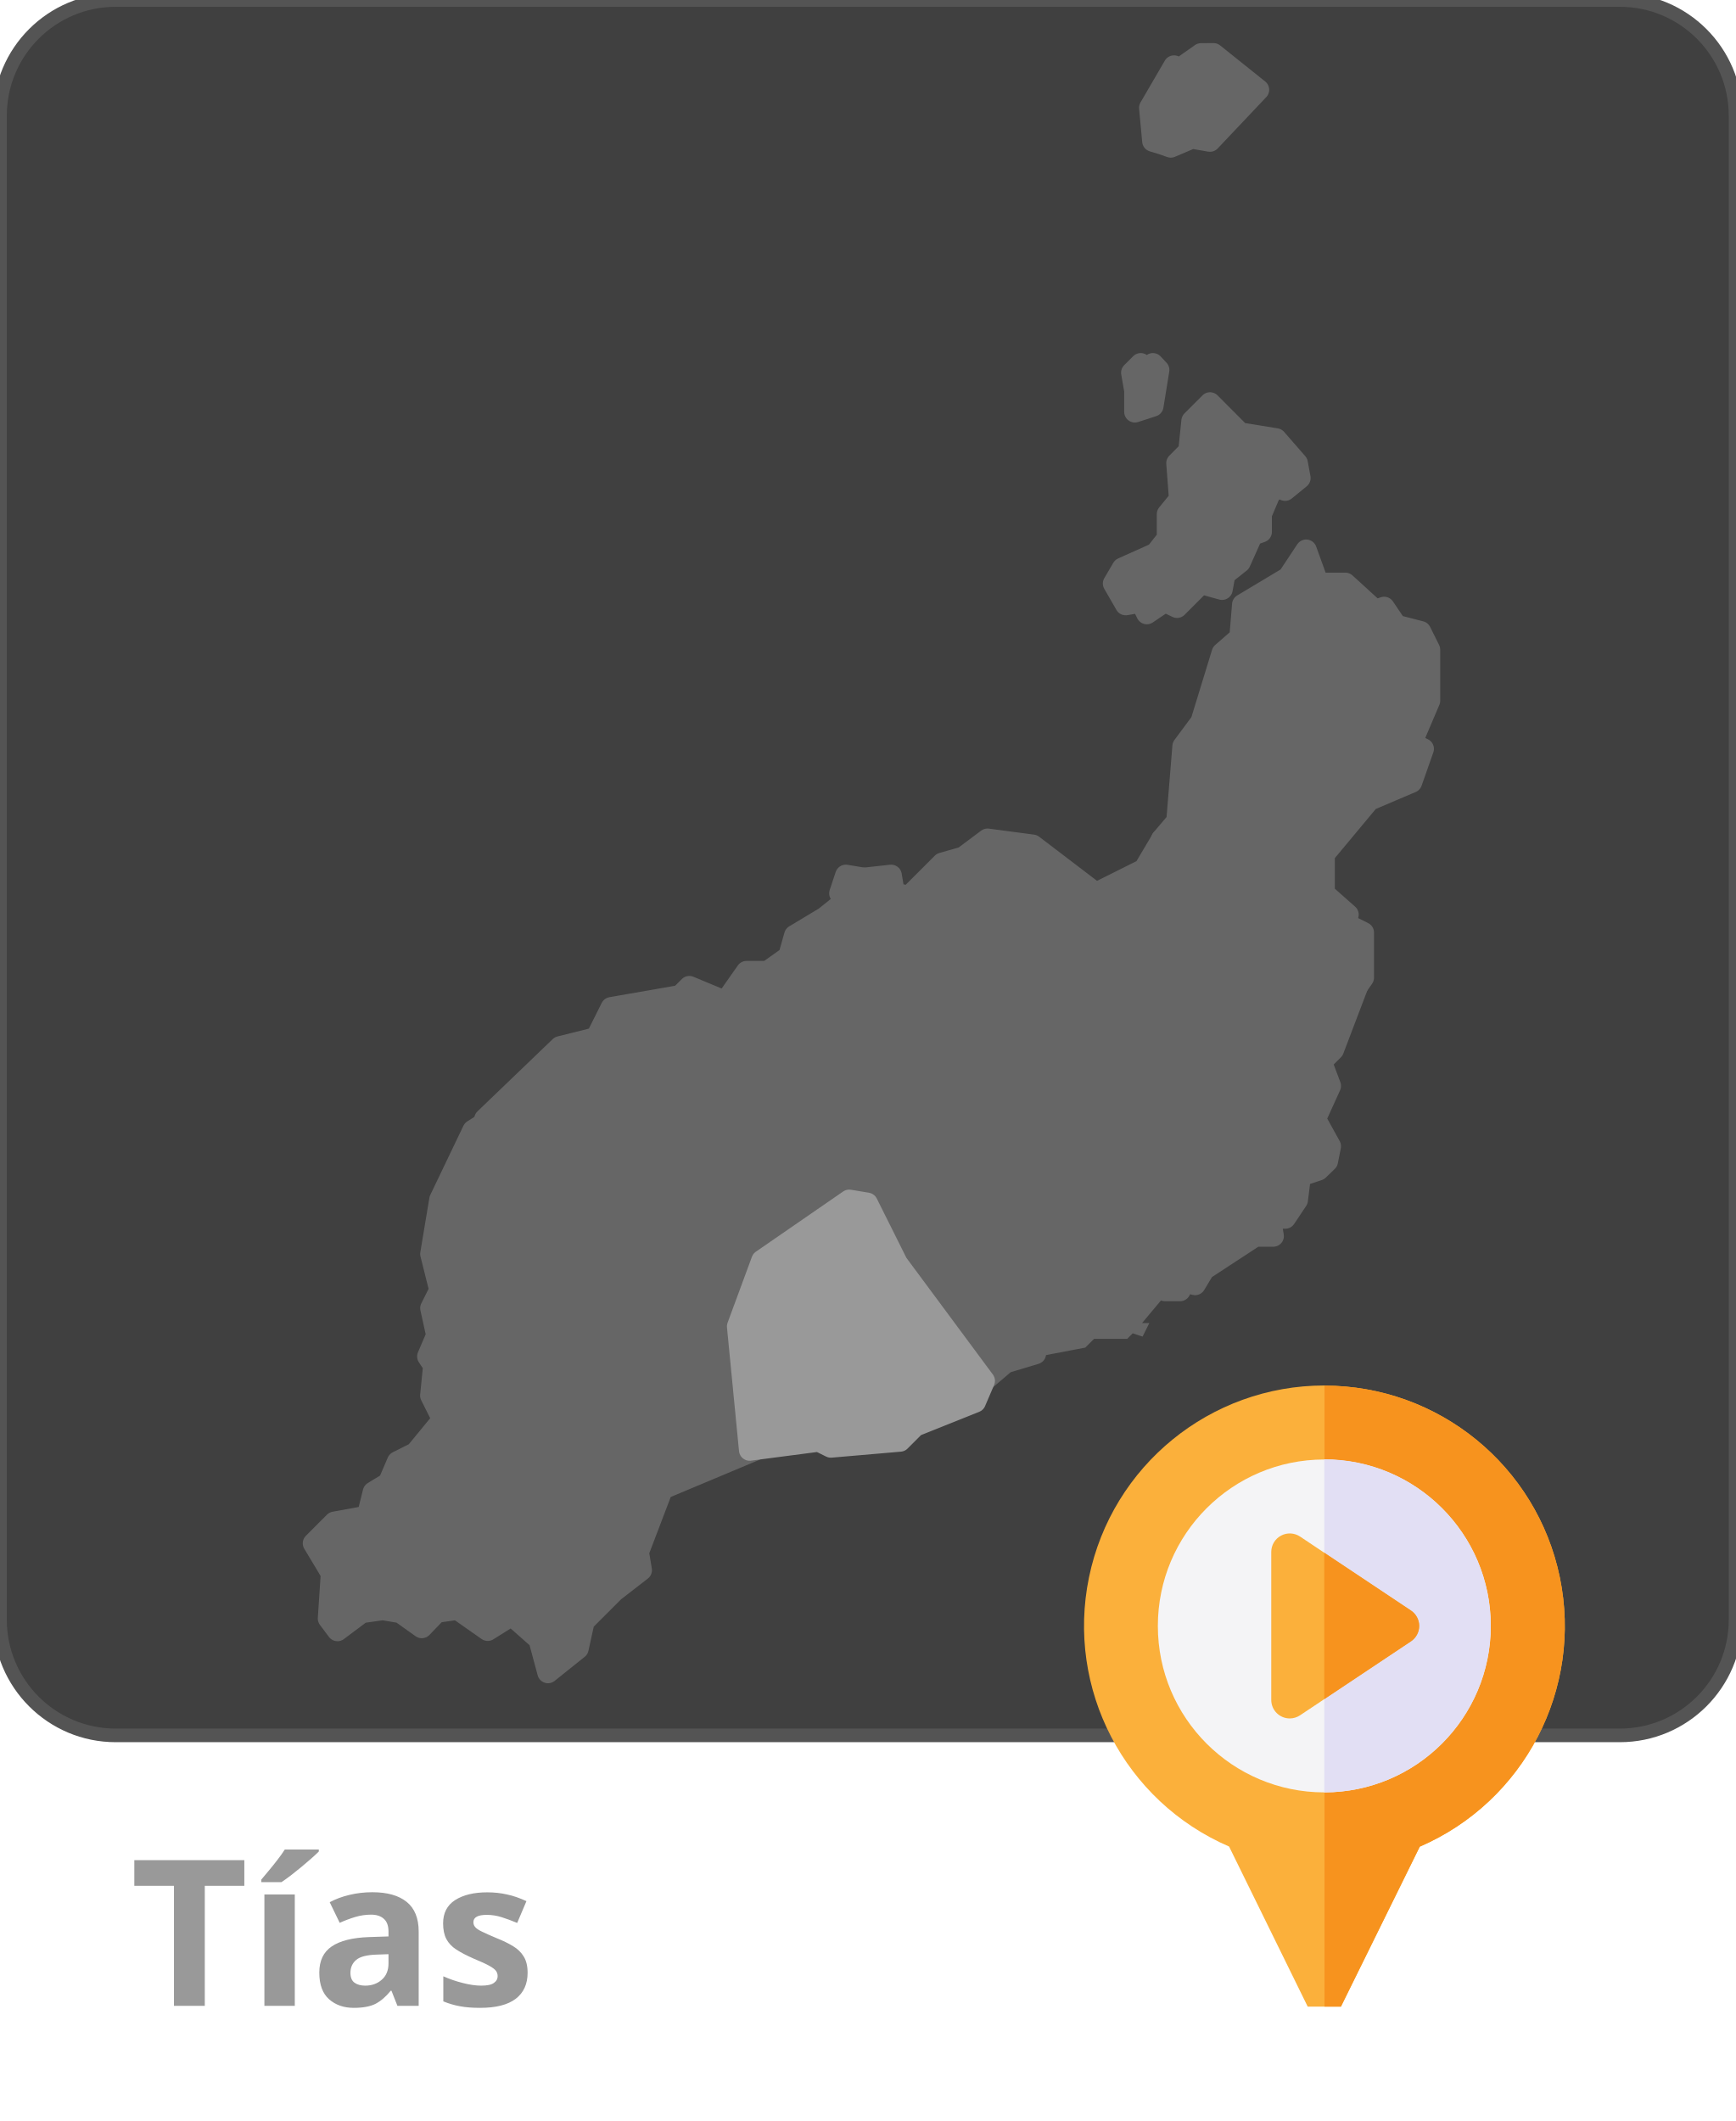
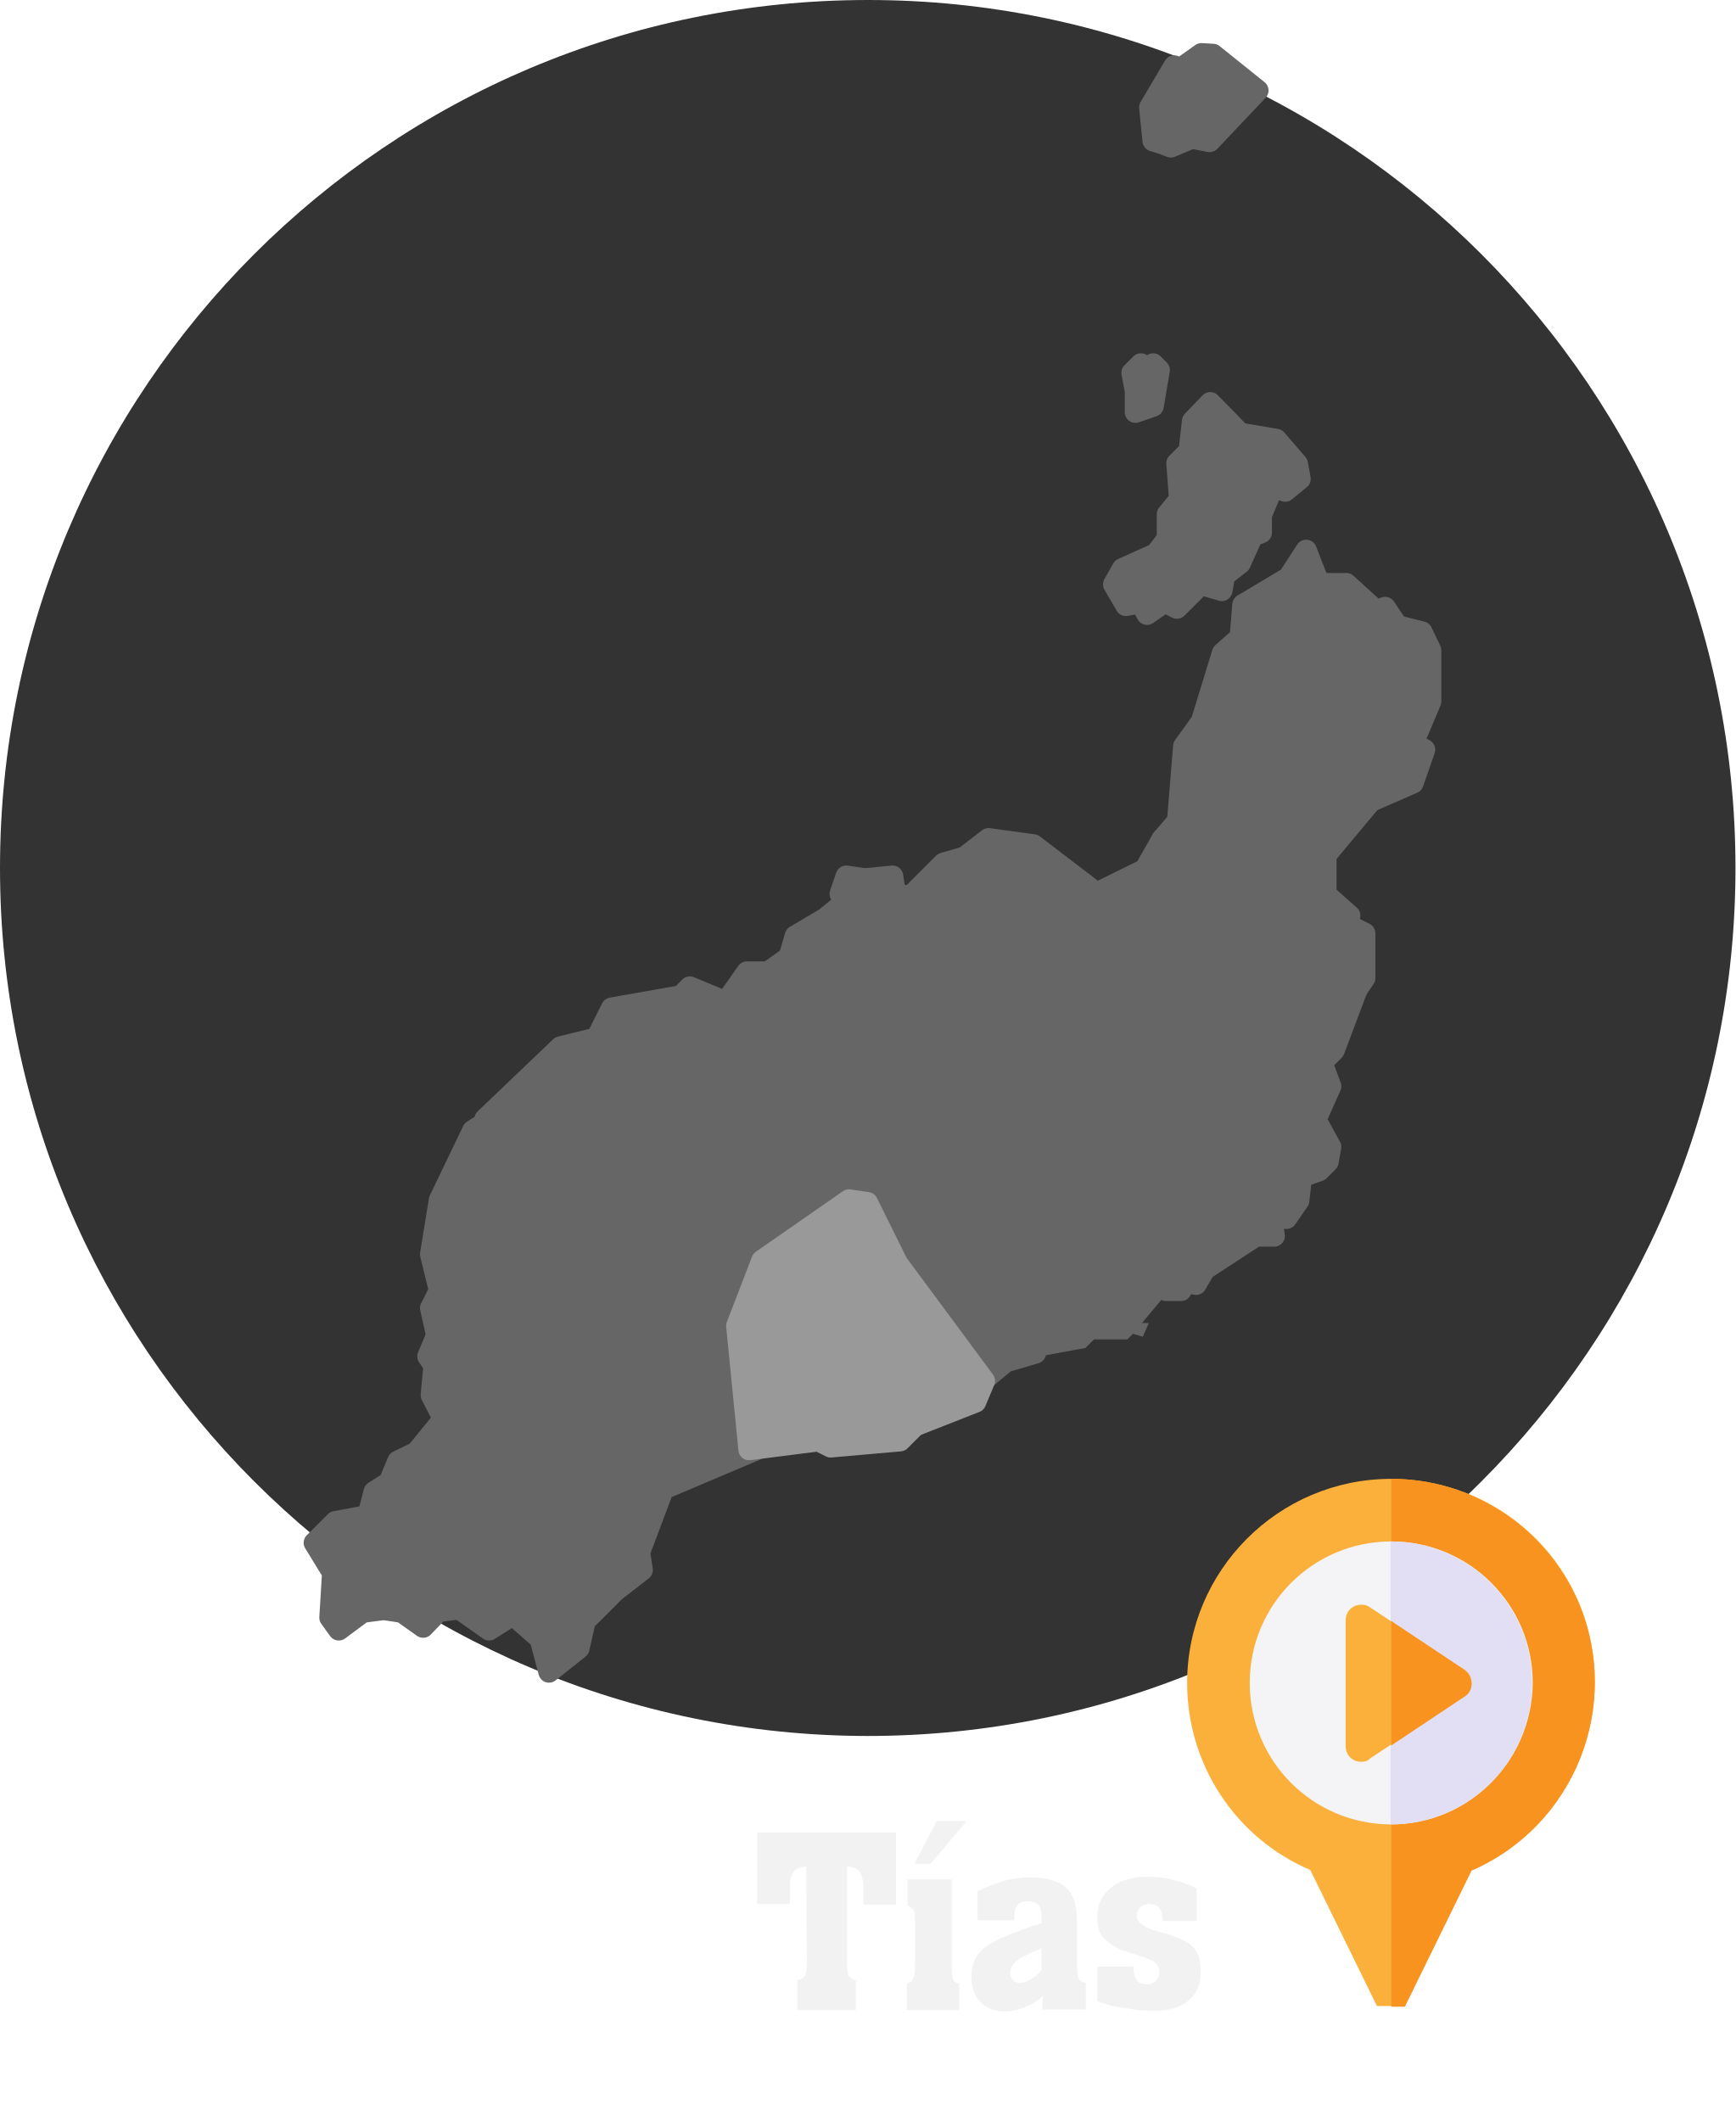
- <svg xmlns="http://www.w3.org/2000/svg" id="Municipios_de_la_provincia_de_Santa_Cruz_de_Tenerife" data-name="Municipios de la provincia de Santa Cruz de Tenerife" viewBox="0 0 255.12 311.81">
-   <defs>
-     <style>.cls-1{fill:#404040;stroke:#545454;stroke-width:2px;}.cls-1,.cls-2{stroke-miterlimit:10;}.cls-2,.cls-3{fill:#666;stroke:#666;}.cls-3,.cls-4{stroke-linejoin:round;stroke-width:3.13px;}.cls-4,.cls-9{fill:#999;}.cls-4{stroke:#999;}.cls-5{fill:#fbb03b;}.cls-6{fill:#f7931e;}.cls-7{fill:#f4f4f6;}.cls-8{fill:#e2dff4;}.cls-9{font-size:30px;font-family:ZillaSlab-SemiBold, Zilla Slab;font-weight:700;}</style>
-   </defs>
-   <rect class="cls-1" width="255.12" height="255.12" rx="17.01" ry="17.01" />
-   <path id="Arrecife" class="cls-2" d="M171.23,189.72,166.81,195h1.33l-.44.88-1.33-.44-.88.88h-4.87l-1.33,1.33L152.21,199l-1.77-21.23h1.33l3.1.44,7.52-2.21.44,1.77.88-.44-.88,4,1.33,3.54,5.75,2.21Z" />
-   <path id="Haría" class="cls-3" d="M176.55,7.91l-3.11,2.19-.86-.4L169,15.85l.46,4.9,1.32.4,1.32.46,3.11-1.32,2.65.46L185,13.2l-6.62-5.3Zm-8.87,45.56-1.32,1.32.46,2.65v3.11l2.65-.86.86-5.3-.86-.92-.86.92Zm10.19,5.76-2.65,2.65-.46,4.43L173,68.09l.4,5.3-1.79,2.19v3.57l-1.73,2.19L165,83.53l-1.32,2.25,1.79,3.11,2.65-.46v.86l.46.92,2.65-1.79,1.79.86,3.51-3.51,3.11.86.4-2.19,2.25-1.79,1.79-4,1.32-.46V75.58l1.32-3.11,1.32-.86.86.46,2.19-1.79-.4-2.19-3.11-3.57-5.3-.86ZM192,80.88l-2.65,4-6.68,4-.4,4.84L179.66,96l-3.11,10.14-2.65,3.57L173,120.74l-2.25,2.65.86,6.16,7.55,3.11,5.76,5.76,10.19,5.3,4.38,1.32.92-1.32v-6.62l-2.65-1.32.4-1.32-3.51-3.11v-5.76l6.62-7.95,6.22-2.65,1.73-4.9-1.73-.86,2.65-6.22V95.51l-1.32-2.65-3.57-.92-1.79-2.65-1.32.46-4.38-4h-4Z" />
-   <path id="San_Bartolomé" data-name="San Bartolomé" class="cls-3" d="M128.33,168.49l2.65-.88,6.19,3.1,10.17.44,4.42,6.64h-1.33L152.21,199l-4.42,1.33-3.1,2.65-12.83-17.25-4.42-8.85-2.65-.44Z" />
-   <path id="Teguise" class="cls-3" d="M170.79,123.37l.88,6.19,7.52,3.1,5.75,5.75,10.17,5.31,4.42,1.33L196,154.33l-1.77,1.77,1.33,3.54-2.21,4.87,2.21,4-.44,2.21L193.79,172l-2.65.88-.44,3.54-1.77,2.65h-2.21l.44,2.65H184.5L177,186.63l-1.33,2.21-1.77-.44-.44,1.33h-2.21l-1.33-2.65-5.75-2.21-1.33-3.54.88-4-.88.44-.44-1.77-7.52,2.21-3.1-.44-4.42-6.64-10.17-.44-6.19-3.1-2.65.88,3.54-15L131,144.6l-4-15.48,4-.44.44,2.65,2.21.44,4.87-4.87,3.1-.88,3.54-2.65,6.64.88,9.29,7.08,7.08-3.54Z" />
-   <path id="Tinajo" class="cls-3" d="M71.27,164.51l11.06-10.62,5.31-1.33,2.21-4.42L100,146.37l1.33-1.33,5.31,2.21,3.1-4.42h3.1l3.1-2.21.88-3.1,4.42-2.65,2.21-1.77h1.77l-1.77-1.77.88-2.65,2.65.44,4,15.48.88,8.85-3.54,15-3.54,8L112,185.3l-18.14-4.87Z" />
-   <path id="Yaiza" class="cls-3" d="M72.15,164.51l22.56,15.93,18.14,4.87L109.31,195l1.77,18.14-13.71,5.75-3.54,9.29.44,2.65-4,3.1-4.42,4.42-.88,4-4.42,3.54L79.23,241l-4-3.54-3.54,2.21-4.42-3.1-3.1.44L62,239.27l-3.1-2.21-2.65-.44-3.1.44-3.54,2.65-1.33-1.77.44-6.64-2.65-4.42,3.1-3.1L54,222.9l.88-3.54L57.11,218l1.33-3.1,2.65-1.33,4-4.87-1.77-3.54.44-4.42-.88-1.33,1.33-3.1-.88-4,1.33-2.65-1.33-5.31,1.33-8,4.87-10.17Z" />
-   <path id="Tías" class="cls-4" d="M112,185.3l12.83-8.85,2.65.44,4.42,8.85L144.69,203l-1.33,3.1-8.85,3.54-2.21,2.21-10.17.88-1.77-.88-10.17,1.33L108.42,195Z" />
-   <path class="cls-5" d="M194.67,203.68a35.34,35.34,0,0,0-14,67.78L192.23,295h4.88l11.59-23.52a35.34,35.34,0,0,0-14-67.78Z" />
-   <path class="cls-6" d="M197.11,295l11.59-23.52a35.34,35.34,0,0,0-14-67.78V295Z" />
-   <path class="cls-7" d="M194.67,263.5A24.47,24.47,0,1,1,219.14,239,24.5,24.5,0,0,1,194.67,263.5Z" />
-   <path class="cls-8" d="M219.14,239a24.5,24.5,0,0,0-24.47-24.47V263.5A24.5,24.5,0,0,0,219.14,239Z" />
-   <path class="cls-5" d="M189.59,252.63a2.72,2.72,0,0,1-2.72-2.72V228.15a2.72,2.72,0,0,1,4.23-2.26l16.31,10.88a2.72,2.72,0,0,1,0,4.52L191.1,252.17a2.72,2.72,0,0,1-1.51.46Z" />
-   <path class="cls-6" d="M207.41,236.77l-12.75-8.5v21.52l12.75-8.5a2.72,2.72,0,0,0,0-4.52Z" />
-   <text class="cls-9" transform="translate(19.15 294.88)">Tías</text>
+ <svg xmlns="http://www.w3.org/2000/svg" version="1.1" id="Municipios_de_la_provincia_de_Santa_Cruz_de_Tenerife" x="0px" y="0px" viewBox="0 0 255.1 311.8" style="enable-background:new 0 0 255.1 311.8;" xml:space="preserve">
+   <style type="text/css">
+ 	.st0{fill:#333333;}
+ 	.st1{fill:#666666;stroke:#666666;stroke-miterlimit:10;}
+ 	.st2{fill:#666666;stroke:#666666;stroke-width:3.13;stroke-linejoin:round;}
+ 	.st3{fill:#999999;stroke:#999999;stroke-width:3.13;stroke-linejoin:round;}
+ 	.st4{fill:#FBB03B;}
+ 	.st5{fill:#F7931E;}
+ 	.st6{fill:#F4F4F6;}
+ 	.st7{fill:#E2DFF4;}
+ 	.st8{enable-background:new    ;}
+ 	.st9{fill:#F2F2F2;}
+ </style>
+   <path class="st0" d="M127.6,0L127.6,0C198,0,255.1,57.1,255.1,127.6l0,0c0,70.4-57.1,127.6-127.6,127.6l0,0  C57.1,255.1,0,198,0,127.6l0,0C0,57.1,57.1,0,127.6,0z" />
+   <path id="Arrecife" class="st1" d="M171.2,189.7l-4.4,5.3h1.3l-0.4,0.9l-1.3-0.4l-0.9,0.9h-4.9l-1.3,1.3l-7.1,1.3l-1.8-21.2h1.3  l3.1,0.4l7.5-2.2l0.4,1.8l0.9-0.4l-0.9,4l1.3,3.5l5.8,2.2L171.2,189.7z" />
+   <path id="Haría" class="st2" d="M176.6,7.9l-3.1,2.2l-0.9-0.4l-3.6,6.1l0.5,4.9l1.3,0.4l1.3,0.5l3.1-1.3l2.6,0.5l7.1-7.5L178.3,8  L176.6,7.9z M167.7,53.5l-1.3,1.3l0.5,2.7v3.1l2.6-0.9l0.9-5.3l-0.9-0.9l-0.9,0.9L167.7,53.5z M177.9,59.2l-2.6,2.7l-0.5,4.4  l-1.8,1.8l0.4,5.3l-1.8,2.2v3.6l-1.7,2.2l-4.9,2.2l-1.3,2.3l1.8,3.1l2.6-0.5v0.9l0.5,0.9l2.6-1.8l1.8,0.9l3.5-3.5l3.1,0.9l0.4-2.2  l2.3-1.8l1.8-4l1.3-0.5v-2.6l1.3-3.1l1.3-0.9l0.9,0.5l2.2-1.8l-0.4-2.2l-3.1-3.6l-5.3-0.9L177.9,59.2z M192,80.9l-2.6,4l-6.7,4  l-0.4,4.8l-2.6,2.3l-3.1,10.1l-2.6,3.6l-0.9,11l-2.3,2.7l0.9,6.2l7.6,3.1l5.8,5.8l10.2,5.3l4.4,1.3l0.9-1.3v-6.6l-2.6-1.3l0.4-1.3  l-3.5-3.1v-5.8l6.6-7.9l6.2-2.7l1.7-4.9l-1.7-0.9l2.6-6.2v-7.5l-1.3-2.7l-3.6-0.9l-1.8-2.7l-1.3,0.5l-4.4-4h-4L192,80.9z" />
+   <path id="San_Bartolomé" class="st2" d="M128.3,168.5l2.6-0.9l6.2,3.1l10.2,0.4l4.4,6.6h-1.3l1.8,21.2l-4.4,1.3l-3.1,2.6  l-12.8-17.3l-4.4-8.9l-2.7-0.4L128.3,168.5z" />
+   <path id="Teguise" class="st2" d="M170.8,123.4l0.9,6.2l7.5,3.1l5.8,5.8l10.2,5.3l4.4,1.3l-3.5,9.3l-1.8,1.8l1.3,3.5l-2.2,4.9l2.2,4  l-0.4,2.2l-1.3,1.3l-2.6,0.9l-0.4,3.5l-1.8,2.6h-2.2l0.4,2.6h-2.7l-7.5,4.9l-1.3,2.2l-1.8-0.4l-0.4,1.3h-2.2l-1.3-2.6l-5.8-2.2  l-1.3-3.5l0.9-4l-0.9,0.4l-0.4-1.8l-7.5,2.2l-3.1-0.4l-4.4-6.6l-10.2-0.4l-6.2-3.1l-2.6,0.9l3.5-15l-0.9-8.9l-4-15.5l4-0.4l0.4,2.6  l2.2,0.4l4.9-4.9l3.1-0.9l3.5-2.7l6.6,0.9l9.3,7.1l7.1-3.5L170.8,123.4z" />
+   <path id="Tinajo" class="st2" d="M71.3,164.5l11.1-10.6l5.3-1.3l2.2-4.4l10.2-1.8l1.3-1.3l5.3,2.2l3.1-4.4h3.1l3.1-2.2l0.9-3.1  l4.4-2.6l2.2-1.8h1.8l-1.8-1.8l0.9-2.6l2.7,0.4l4,15.5l0.9,8.9l-3.5,15l-3.5,8l-12.8,8.9l-18.1-4.9L71.3,164.5z" />
+   <path id="Yaiza" class="st2" d="M72.2,164.5l22.6,15.9l18.1,4.9l-3.5,9.7l1.8,18.1l-13.7,5.8l-3.5,9.3l0.4,2.6l-4,3.1l-4.4,4.4  l-0.9,4l-4.4,3.5l-1.3-4.9l-4-3.5l-3.5,2.2l-4.4-3.1l-3.1,0.4l-2.2,2.3l-3.1-2.2l-2.7-0.4l-3.1,0.4l-3.5,2.6l-1.3-1.8l0.4-6.6  l-2.7-4.4l3.1-3.1l4.8-0.9l0.9-3.5l2.2-1.4l1.3-3.1l2.7-1.3l4-4.9l-1.8-3.5l0.4-4.4l-0.9-1.3l1.3-3.1l-0.9-4l1.3-2.6l-1.3-5.3l1.3-8  l4.9-10.2L72.2,164.5z" />
+   <path id="Tías" class="st3" d="M112,185.3l12.8-8.9l2.7,0.4l4.4,8.9l12.8,17.3l-1.3,3.1l-8.9,3.5l-2.2,2.2l-10.2,0.9l-1.8-0.9  l-10.2,1.3l-1.8-18.2L112,185.3z" />
+   <g>
+     <path class="st4" d="M204.5,217.4c-16.6,0-30,13.5-30,30c0,12,7.1,22.8,18.1,27.5l9.8,20h4.1l9.8-20c15.2-6.6,22.2-24.3,15.7-39.5   C227.3,224.5,216.5,217.4,204.5,217.4L204.5,217.4z" />
+     <path class="st5" d="M206.5,295l9.8-20c15.2-6.6,22.2-24.3,15.7-39.5c-4.8-11-15.6-18.1-27.5-18.1V295H206.5z" />
+     <path class="st6" d="M204.5,268.2c-11.5,0-20.8-9.3-20.8-20.8c0-11.5,9.3-20.8,20.8-20.8s20.8,9.3,20.8,20.8   C225.2,258.9,215.9,268.2,204.5,268.2z" />
+     <path class="st7" d="M225.2,247.4c0-11.5-9.3-20.8-20.8-20.8v41.6C215.9,268.2,225.2,258.9,225.2,247.4z" />
+     <path class="st4" d="M200.1,259c-1.3,0-2.3-1-2.3-2.3l0,0v-18.5c0-1.3,1-2.3,2.3-2.3c0.5,0,0.9,0.1,1.3,0.4l13.9,9.2   c1.1,0.7,1.3,2.1,0.6,3.2c-0.2,0.3-0.4,0.5-0.6,0.6l-13.9,9.2C201,258.9,200.6,259,200.1,259L200.1,259z" />
+     <path class="st5" d="M215.3,245.5l-10.8-7.2v18.3l10.8-7.2c1.1-0.7,1.3-2.1,0.6-3.2C215.7,245.9,215.5,245.7,215.3,245.5z" />
+   </g>
+   <g class="st8">
+     <path class="st9" d="M118.5,274.4c-0.8,0-1.5,0.3-1.8,0.7c-0.4,0.5-0.6,1.2-0.6,2.2v2.6h-4.8v-10.5h20.4V280h-4.8v-2.6   c0-1-0.2-1.8-0.6-2.3s-1-0.7-1.8-0.7v14c0,1.1,0.1,1.8,0.3,2.1c0.2,0.3,0.5,0.5,1,0.6v4.4h-8.6v-4.4c0.5-0.1,0.9-0.3,1.1-0.6   c0.2-0.3,0.3-1,0.3-2.1L118.5,274.4L118.5,274.4z" />
+     <path class="st9" d="M139.9,289c0,1,0.1,1.7,0.2,2s0.5,0.5,0.9,0.6v3.9h-7.7v-3.9c0.4-0.1,0.8-0.3,0.9-0.7c0.2-0.4,0.3-1.1,0.3-2.2   v-6.1c0-0.9-0.1-1.5-0.2-1.8c-0.2-0.3-0.5-0.5-0.9-0.7v-3.8h6.5V289z M137.7,267.7h4.4l-5.3,6.3h-2.4L137.7,267.7z" />
+     <path class="st9" d="M153.3,293.4c-0.8,0.8-1.7,1.3-2.7,1.7c-1,0.4-1.9,0.6-2.9,0.6c-1.5,0-2.7-0.5-3.6-1.4   c-0.9-0.9-1.3-2.2-1.3-3.9c0-1.7,0.6-3,1.9-4.1c1.3-1,4.1-2.2,8.4-3.6v-1.1c0-0.7-0.2-1.3-0.5-1.6s-0.8-0.5-1.5-0.5   s-1.2,0.2-1.5,0.5c-0.3,0.4-0.5,0.9-0.5,1.7v0.6h-5.4V278c1.3-0.6,2.6-1.1,3.8-1.5c1.3-0.3,2.5-0.5,3.8-0.5c2.5,0,4.3,0.5,5.4,1.5   c1.1,1,1.6,2.6,1.6,4.9v6.4c0,1.1,0.1,1.8,0.3,2.1c0.2,0.3,0.5,0.5,1,0.6v3.9h-6.4L153.3,293.4L153.3,293.4z M153.1,286.4   c-1.9,0.8-3.2,1.4-3.7,1.9c-0.6,0.5-0.9,1.1-0.9,1.7c0,0.5,0.1,0.8,0.4,1.1s0.6,0.4,1.1,0.4s1-0.2,1.5-0.5s1.1-0.8,1.6-1.4   L153.1,286.4L153.1,286.4z" />
+     <path class="st9" d="M161.3,294.2v-5.1h5.3c0,0.9,0.2,1.6,0.5,2s0.8,0.6,1.5,0.6c0.6,0,1-0.2,1.3-0.5s0.5-0.8,0.5-1.3   s-0.2-1-0.5-1.3s-1-0.6-1.8-0.9c-0.3-0.1-0.7-0.2-1.2-0.4c-1.5-0.4-2.6-0.8-3.3-1.3c-0.8-0.5-1.4-1-1.8-1.7   c-0.4-0.7-0.5-1.5-0.5-2.5c0-1.8,0.7-3.3,2-4.3c1.3-1.1,3.1-1.6,5.4-1.6c1.2,0,2.4,0.1,3.6,0.4c1.2,0.3,2.4,0.7,3.6,1.3v4.8h-5   v-0.1c0-0.8-0.2-1.4-0.5-1.8s-0.8-0.6-1.5-0.6c-0.6,0-1,0.2-1.3,0.5s-0.5,0.8-0.5,1.3c0,0.9,1.1,1.7,3.3,2.3c0.9,0.2,1.5,0.4,2,0.6   c1.5,0.5,2.6,1.1,3.2,1.9c0.6,0.8,0.9,1.9,0.9,3.3c0,1.9-0.6,3.3-1.8,4.3s-2.9,1.5-5.1,1.5c-1.4,0-2.8-0.1-4.1-0.4   C164.1,295.1,162.7,294.7,161.3,294.2z" />
+   </g>
</svg>
